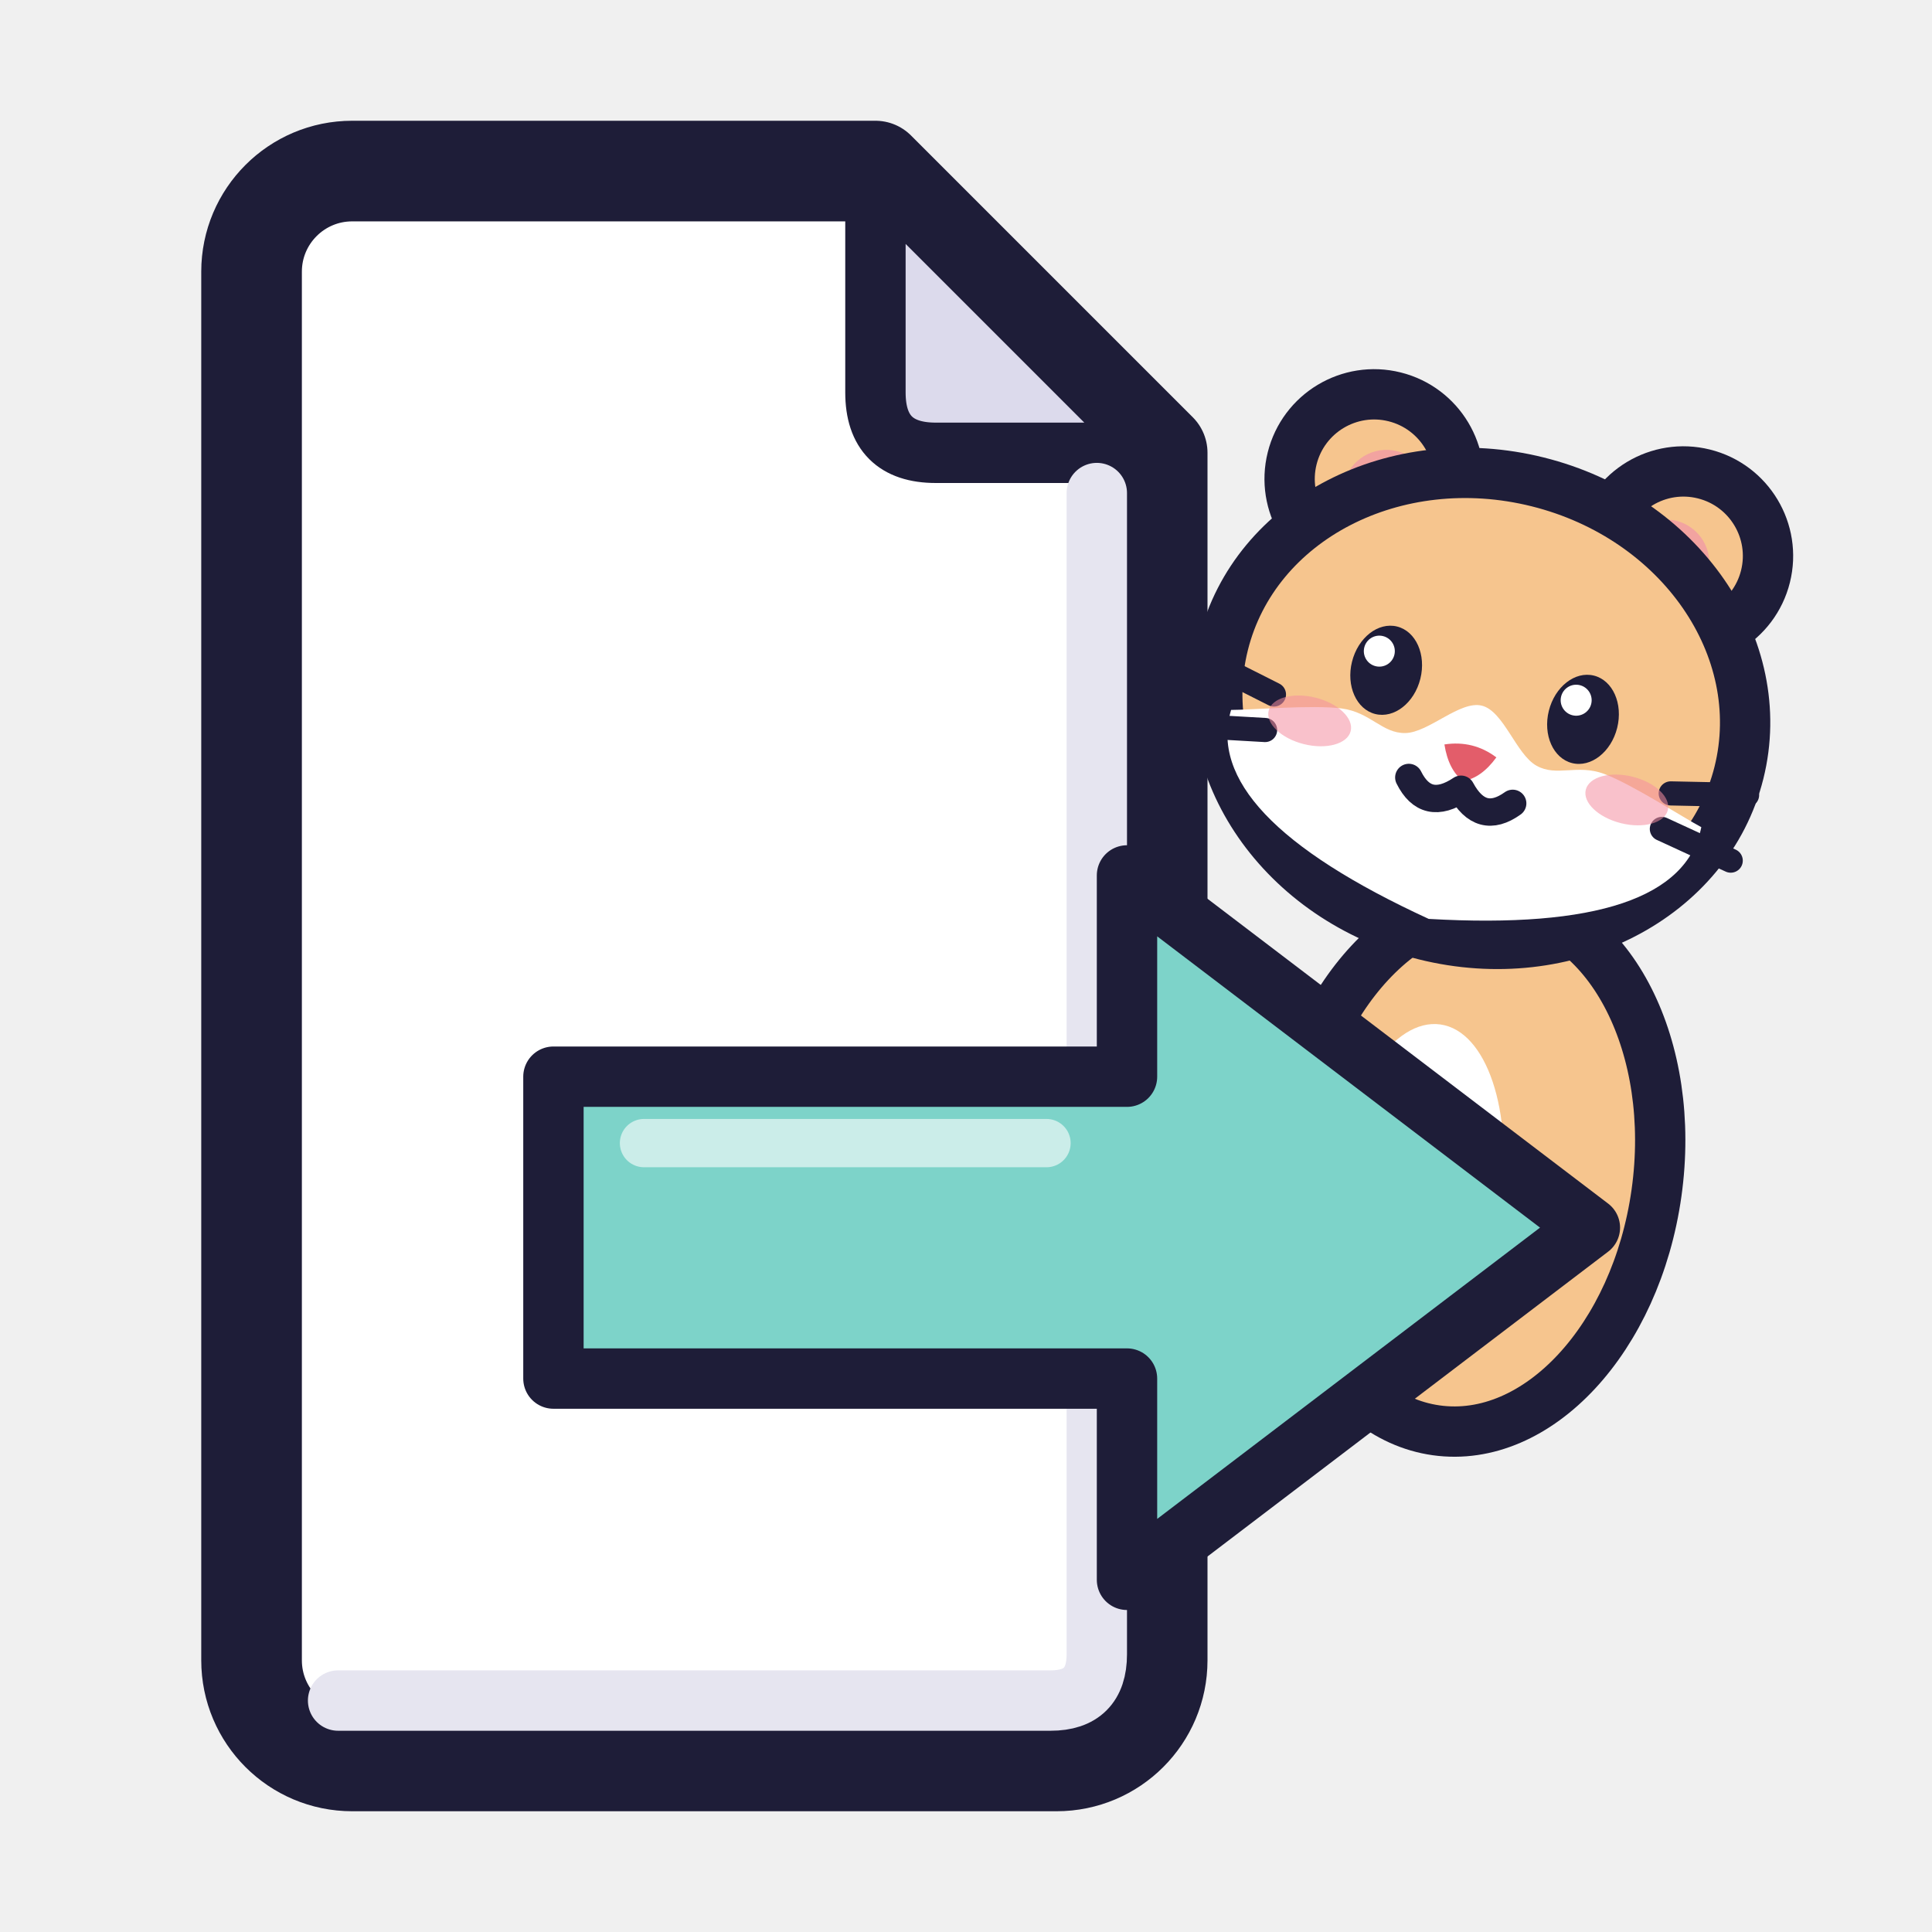
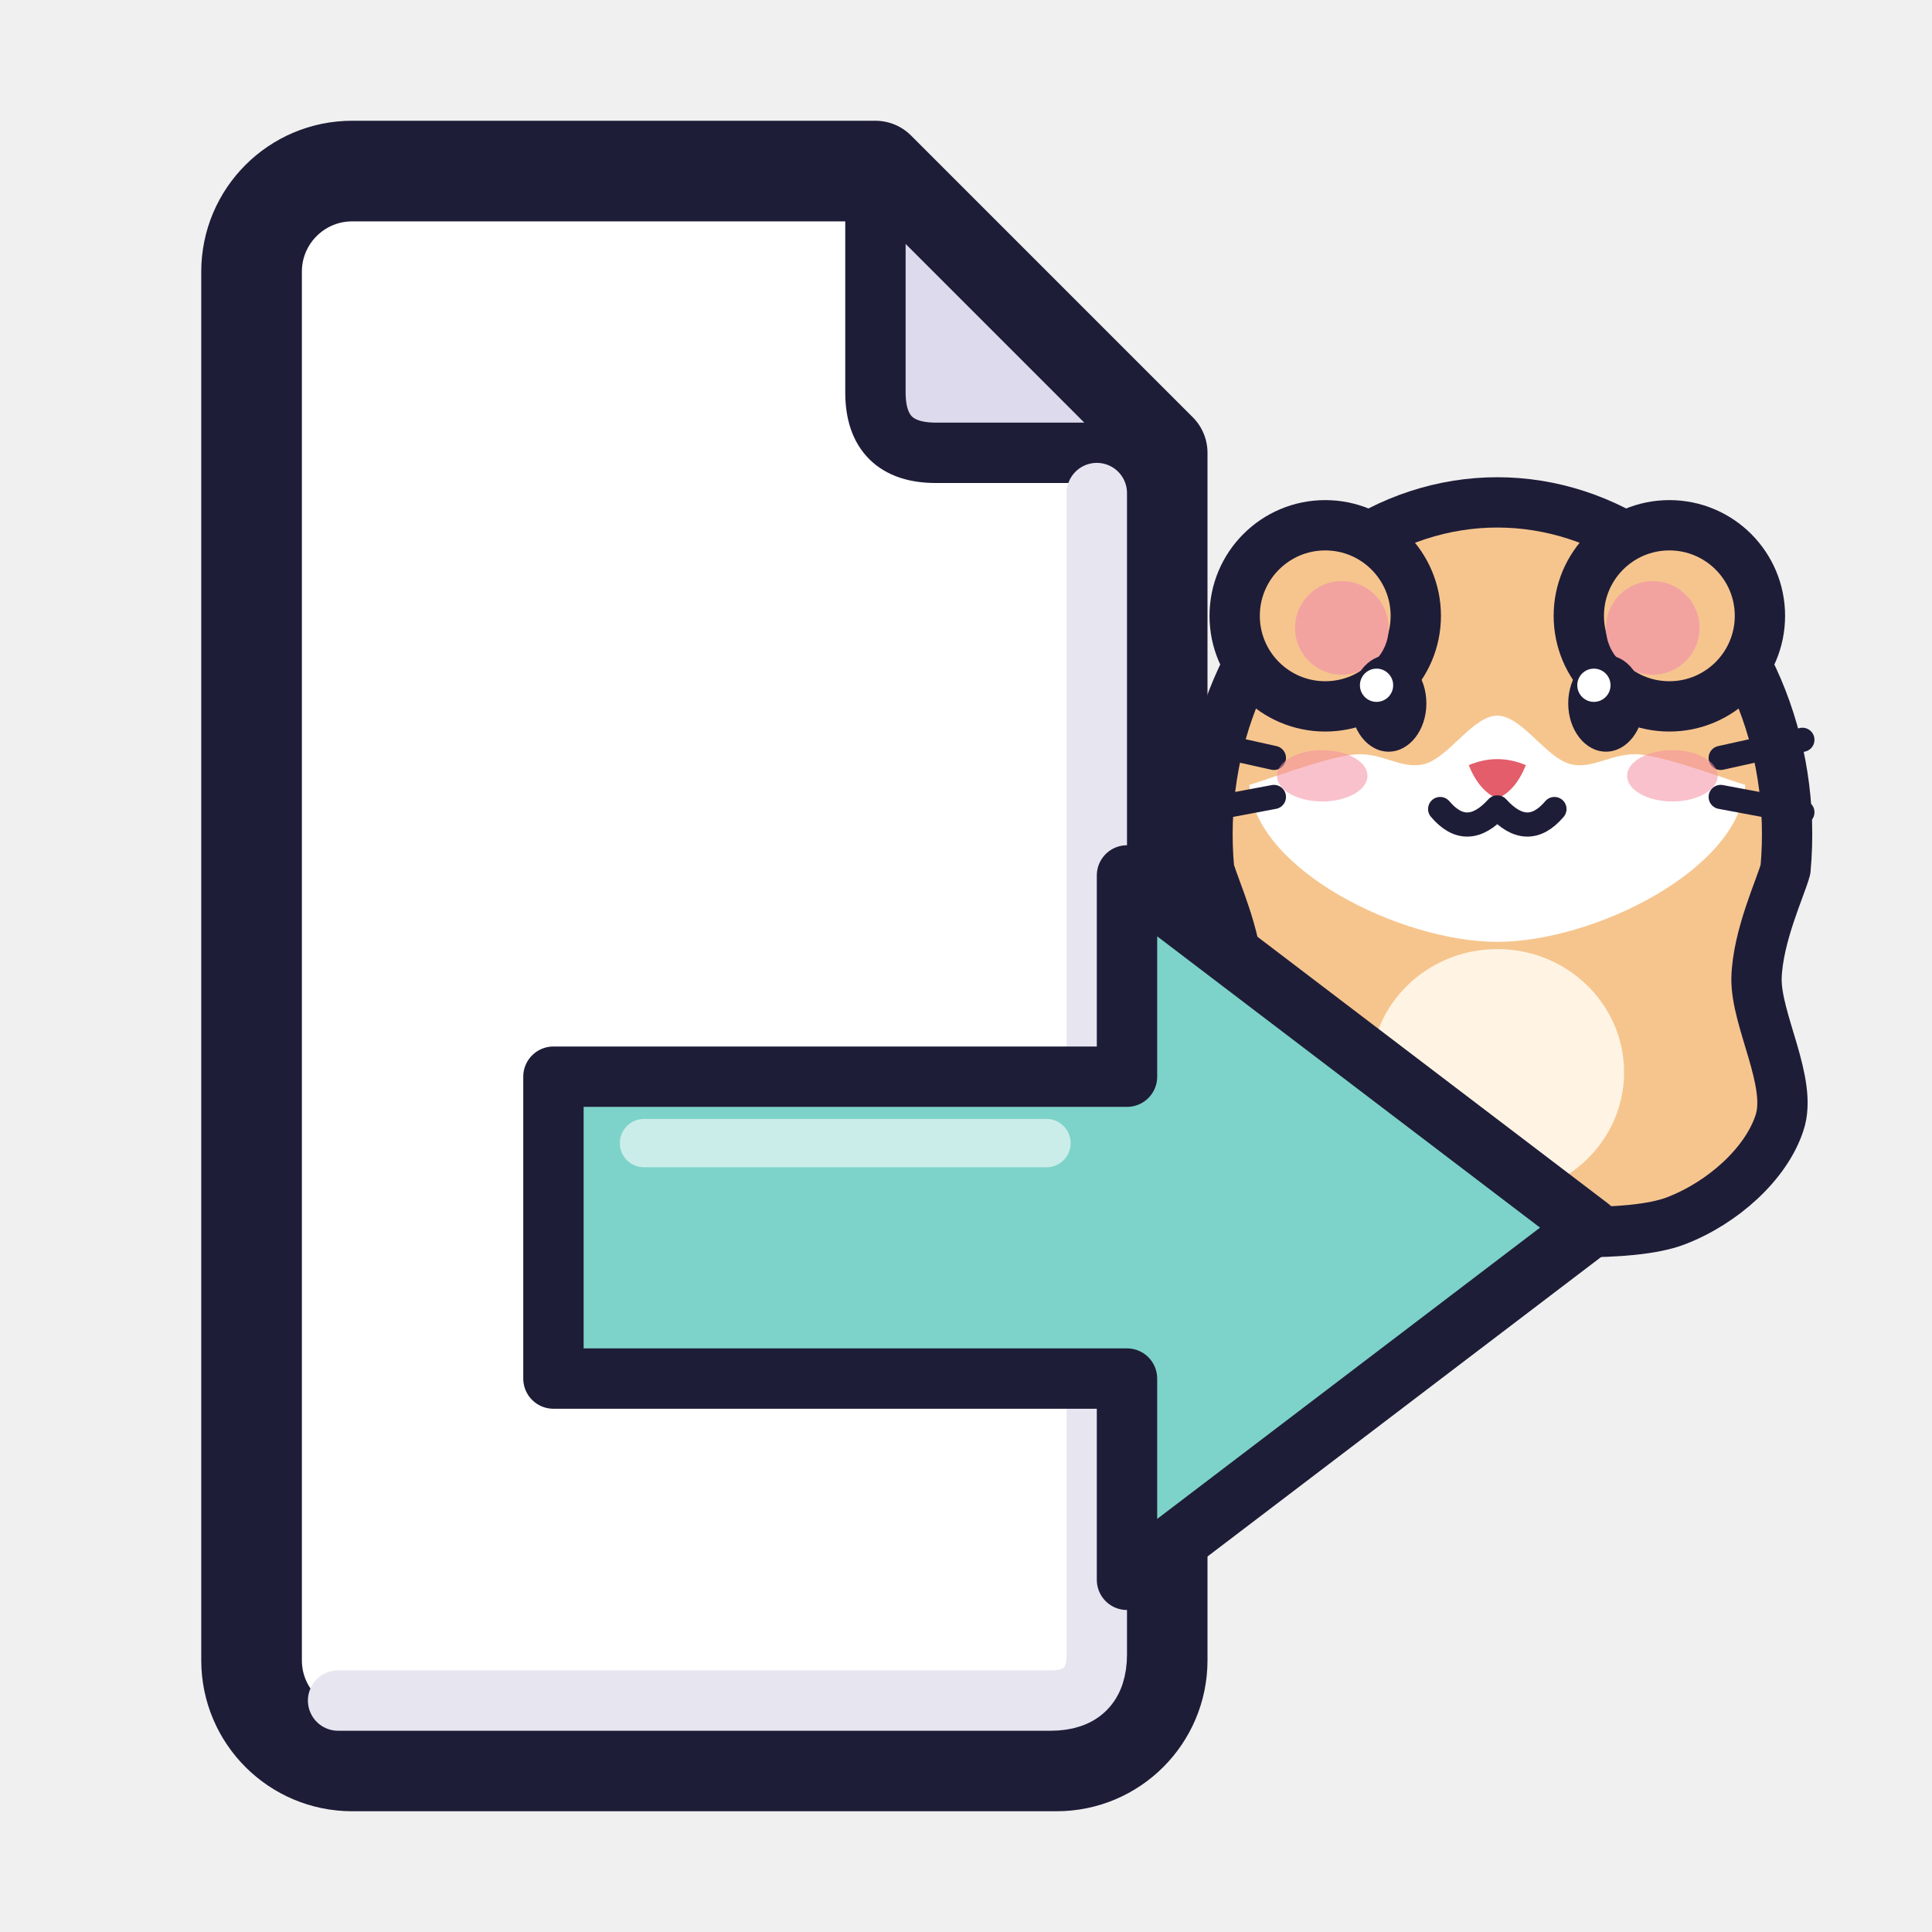
<svg xmlns="http://www.w3.org/2000/svg" width="48" height="48" viewBox="0 0 48 48">
  <g id="hamster">
-     <ellipse id="hm_body" cx="36.6" cy="29" rx="4.6" ry="6.6" fill="#F6C58E" stroke="#1E1D38" stroke-width="1.25" transform="rotate(8 36.6 29)" />
-     <ellipse id="hm_belly" cx="35.3" cy="29.8" rx="2.1" ry="4.2" fill="#FFFFFF" transform="rotate(8 36.6 29)" />
-     <circle id="hm_ear0" cx="32.84" cy="12.71" r="2.1" fill="#F6C58E" stroke="#1E1D38" stroke-width="1.25" transform="rotate(14 36.8 17.6)" />
-     <circle id="hm_ear0_in" cx="33.225" cy="12.99" r="1.085" fill="#F2A3A0" transform="rotate(14 36.8 17.6)" />
-     <circle id="hm_ear1" cx="40.76" cy="12.71" r="2.1" fill="#F6C58E" stroke="#1E1D38" stroke-width="1.25" transform="rotate(14 36.8 17.6)" />
-     <circle id="hm_ear1_in" cx="40.375" cy="12.99" r="1.085" fill="#F2A3A0" transform="rotate(14 36.8 17.6)" />
-     <ellipse id="hm_head" cx="36.8" cy="17.6" rx="6.6" ry="5.8" fill="#F6C58E" stroke="#1E1D38" stroke-width="1.25" transform="rotate(14 36.8 17.6)" />
-     <path id="hm_muzzle" d="M30.78 19.14C31.23 19.03 32.72 18.52 33.44 18.44C34.16 18.36 34.56 18.8 35.12 18.65C35.68 18.5 36.24 17.53 36.8 17.53C37.36 17.53 37.92 18.5 38.48 18.65C39.04 18.8 39.44 18.36 40.16 18.44C40.88 18.52 42.37 19.03 42.82 19.14Q42.94 21.83 36.8 22.99Q30.66 21.83 30.78 19.14Z" fill="#FFFFFF" transform="rotate(14 36.8 17.6)" />
-     <ellipse id="hm_eye0" cx="34.28" cy="17.252" rx="0.875" ry="1.12" fill="#1E1D38" transform="rotate(14 36.8 17.6)" />
-     <circle id="hm_eye0_hl" cx="34" cy="16.832" r="0.385" fill="#FFFFFF" transform="rotate(14 36.8 17.6)" />
-     <ellipse id="hm_eye1" cx="39.32" cy="17.252" rx="0.875" ry="1.12" fill="#1E1D38" transform="rotate(14 36.8 17.6)" />
-     <circle id="hm_eye1_hl" cx="39.04" cy="16.832" r="0.385" fill="#FFFFFF" transform="rotate(14 36.8 17.6)" />
-     <path id="hm_nose" d="M36.13 18.69Q36.8 18.41 37.46 18.69Q37.22 19.28 36.8 19.46Q36.38 19.28 36.13 18.69Z" fill="#E35D6A" transform="rotate(14 36.8 17.6)" />
-     <path id="hm_mouth" d="M35.47 19.7Q36.1 20.44 36.8 19.67Q37.5 20.44 38.13 19.7" fill="none" stroke="#1E1D38" stroke-width="0.68" stroke-linecap="round" stroke-linejoin="round" transform="rotate(14 36.8 17.6)" />
-     <path id="hm_whisker_l0" d="M31.72 18.51L29.87 18.09" fill="none" stroke="#1E1D38" stroke-width="0.6" stroke-linecap="round" transform="rotate(14 36.8 17.6)" />
-     <path id="hm_whisker_r0" d="M41.88 18.51L43.73 18.09" fill="none" stroke="#1E1D38" stroke-width="0.6" stroke-linecap="round" transform="rotate(14 36.8 17.6)" />
-     <path id="hm_whisker_l1" d="M31.72 19.42L29.87 19.77" fill="none" stroke="#1E1D38" stroke-width="0.6" stroke-linecap="round" transform="rotate(14 36.8 17.6)" />
-     <path id="hm_whisker_r1" d="M41.88 19.42L43.73 19.77" fill="none" stroke="#1E1D38" stroke-width="0.6" stroke-linecap="round" transform="rotate(14 36.8 17.6)" />
-     <ellipse id="hm_blush0" cx="32.74" cy="18.932" rx="1.05" ry="0.595" fill="#F48FA0" fill-opacity="0.55" transform="rotate(14 36.8 17.6)" />
-     <ellipse id="hm_blush1" cx="40.86" cy="18.932" rx="1.05" ry="0.595" fill="#F48FA0" fill-opacity="0.55" transform="rotate(14 36.8 17.6)" />
+     <path id="hb_body" d="M30.04 21.6A7.2 8.25 0 1 1 44.36 21.6C44.24 22.05 43.67 23.25 43.64 24.3C43.62 25.35 44.55 26.9 44.21 27.9C43.88 28.91 42.81 29.88 41.64 30.33C40.47 30.78 37.94 30.55 37.2 30.6C36.46 30.55 33.93 30.78 32.76 30.33C31.59 29.88 30.52 28.91 30.19 27.9C29.85 26.9 30.78 25.35 30.76 24.3C30.73 23.25 30.16 22.05 30.04 21.6Z" fill="#F6C58E" stroke="#1E1D38" stroke-width="1.25" stroke-linejoin="round" />
+     <ellipse id="hb_belly" cx="37.2" cy="26.64" rx="3.149" ry="3.06" fill="#FFF4E3" />
+     <circle id="hb_ear0" cx="32.925" cy="15.3" r="2.25" fill="#F6C58E" stroke="#1E1D38" stroke-width="1.25" />
+     <circle id="hb_ear0_in" cx="33.338" cy="15.6" r="1.163" fill="#F2A3A0" />
+     <circle id="hb_ear1" cx="41.475" cy="15.3" r="2.25" fill="#F6C58E" stroke="#1E1D38" stroke-width="1.25" />
+     <circle id="hb_ear1_in" cx="41.062" cy="15.6" r="1.163" fill="#F2A3A0" />
+     <path id="hb_muzzle" d="M31.04 19.5C31.46 19.38 32.87 18.84 33.6 18.75C34.33 18.66 34.8 19.14 35.4 18.98C36 18.81 36.6 17.78 37.2 17.78C37.8 17.78 38.4 18.81 39 18.98C39.6 19.14 40.07 18.66 40.8 18.75C41.53 18.84 42.94 19.38 43.36 19.5C43.23 21.6 39.6 23.4 37.2 23.4C34.8 23.4 31.17 21.6 31.04 19.5Z" fill="#FFFFFF" />
+     <ellipse id="hb_eye0" cx="34.5" cy="17.475" rx="0.938" ry="1.2" fill="#1E1D38" />
+     <circle id="hb_eye0_hl" cx="34.2" cy="17.025" r="0.413" fill="#FFFFFF" />
+     <ellipse id="hb_eye1" cx="39.9" cy="17.475" rx="0.938" ry="1.2" fill="#1E1D38" />
+     <circle id="hb_eye1_hl" cx="39.6" cy="17.025" r="0.413" fill="#FFFFFF" />
+     <path id="hb_nose" d="M36.49 19.01Q37.2 18.71 37.91 19.01Q37.65 19.65 37.2 19.84Q36.75 19.65 36.49 19.01Z" fill="#E35D6A" />
+     <path id="hb_mouth" d="M35.78 20.1Q36.45 20.89 37.2 20.06Q37.95 20.89 38.62 20.1" fill="none" stroke="#1E1D38" stroke-width="0.6" stroke-linecap="round" stroke-linejoin="round" />
+     <path id="hb_whisker_l0" d="M31.65 18.83L29.63 18.38" fill="none" stroke="#1E1D38" stroke-width="0.6" stroke-linecap="round" />
+     <path id="hb_whisker_r0" d="M42.75 18.83L44.78 18.38" fill="none" stroke="#1E1D38" stroke-width="0.6" stroke-linecap="round" />
+     <path id="hb_whisker_l1" d="M31.65 19.8L29.63 20.18" fill="none" stroke="#1E1D38" stroke-width="0.6" stroke-linecap="round" />
+     <path id="hb_whisker_r1" d="M42.75 19.8L44.78 20.18" fill="none" stroke="#1E1D38" stroke-width="0.6" stroke-linecap="round" />
+     <ellipse id="hb_blush0" cx="32.85" cy="19.275" rx="1.125" ry="0.637" fill="#F48FA0" fill-opacity="0.55" />
+     <ellipse id="hb_blush1" cx="41.55" cy="19.275" rx="1.125" ry="0.637" fill="#F48FA0" fill-opacity="0.55" />
  </g>
  <g id="object">
    <path id="sheet" d="M8.75 4.25H21.75L28.75 11.25V41.25A2.5 2.5 0 0 1 26.25 43.75H8.75A2.5 2.5 0 0 1 6.25 41.25V6.75A2.5 2.5 0 0 1 8.75 4.25Z" fill="#FFFFFF" stroke="#1E1D38" stroke-width="2.5" stroke-linejoin="round" />
    <path id="flap" d="M21.75 4.25V9.75Q21.75 11.25 23.25 11.25H28.75Z" fill="#DCDAEC" stroke="#1E1D38" stroke-width="1.5" stroke-linejoin="round" />
  </g>
  <g id="object_fx">
    <path id="sheet_shade" d="M27.25 12.25V41.1Q27.25 42.25 26.1 42.25H8.4" fill="none" stroke="#E6E5F0" stroke-width="1.5" stroke-linecap="round" />
  </g>
  <g id="front">
    <path id="arrow" d="M13.75 26.75H28V21.75L39.5 30.5L28 39.25V34.25H13.75Z" fill="#7DD3C9" stroke="#1E1D38" stroke-width="1.5" stroke-linejoin="round" />
    <path id="arrow_gloss" d="M16 28.4H26" fill="none" stroke="#FFFFFF" stroke-width="1.2" stroke-opacity="0.6" stroke-linecap="round" />
  </g>
</svg>
